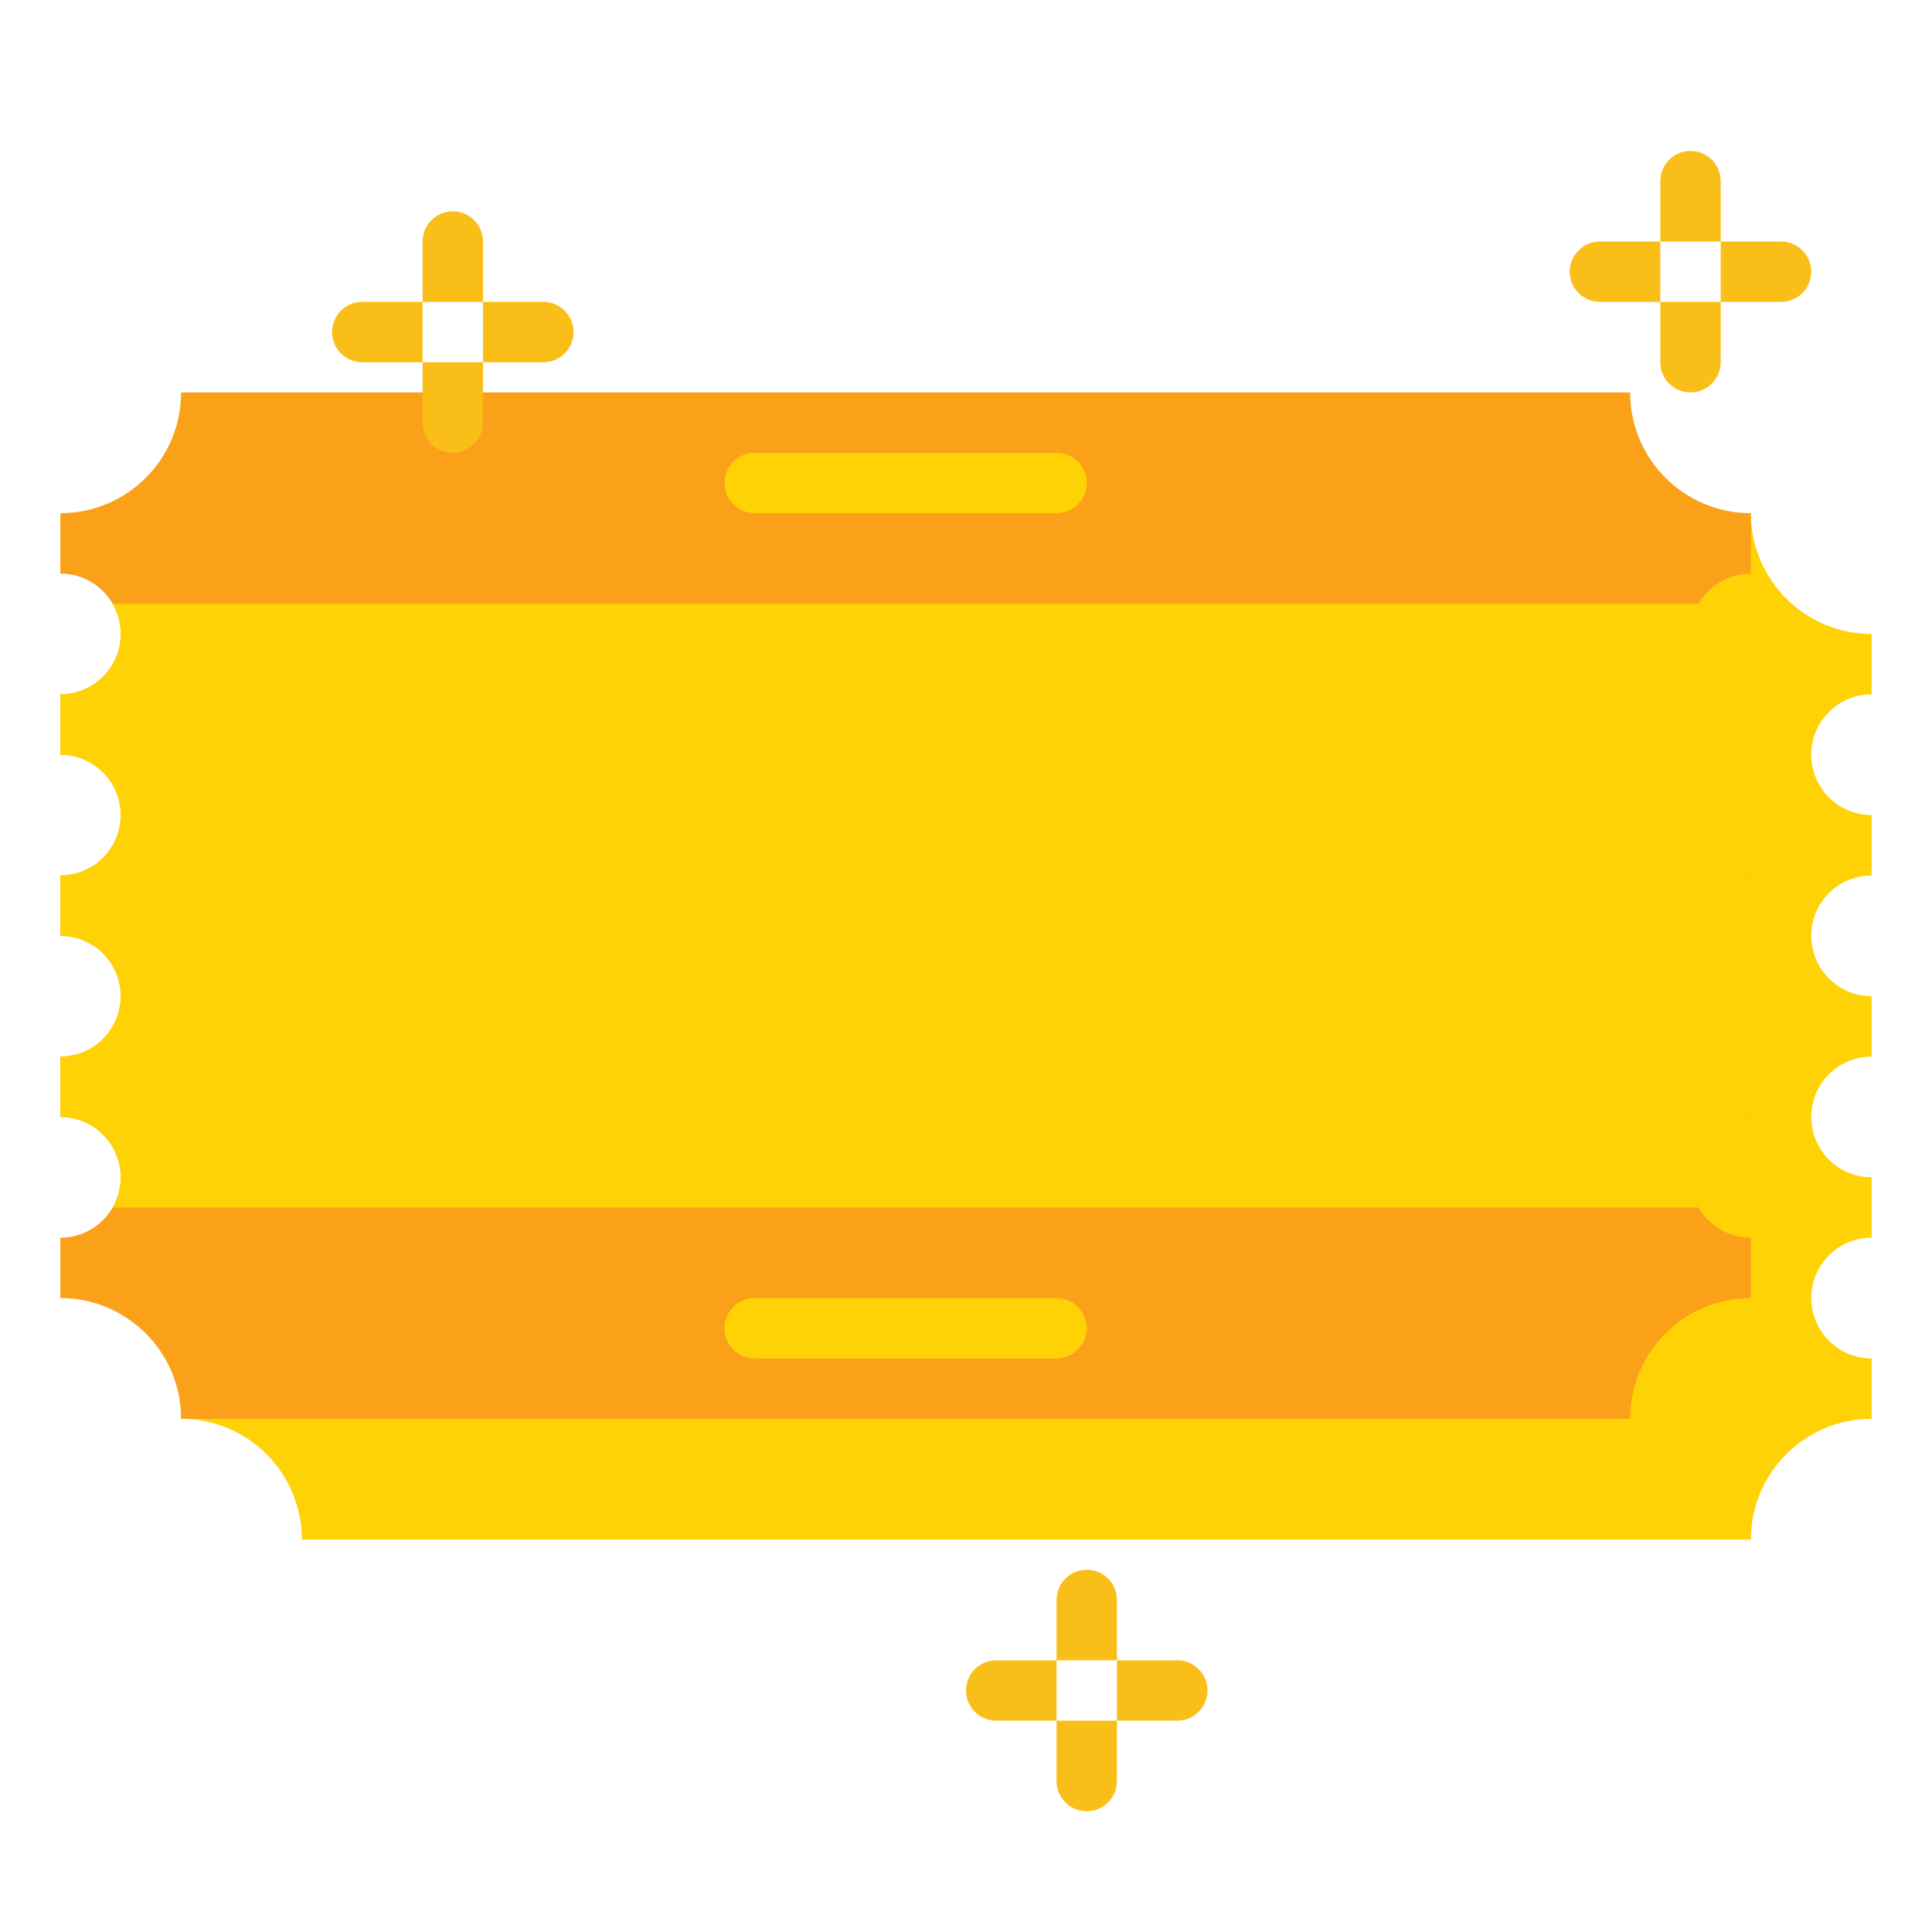
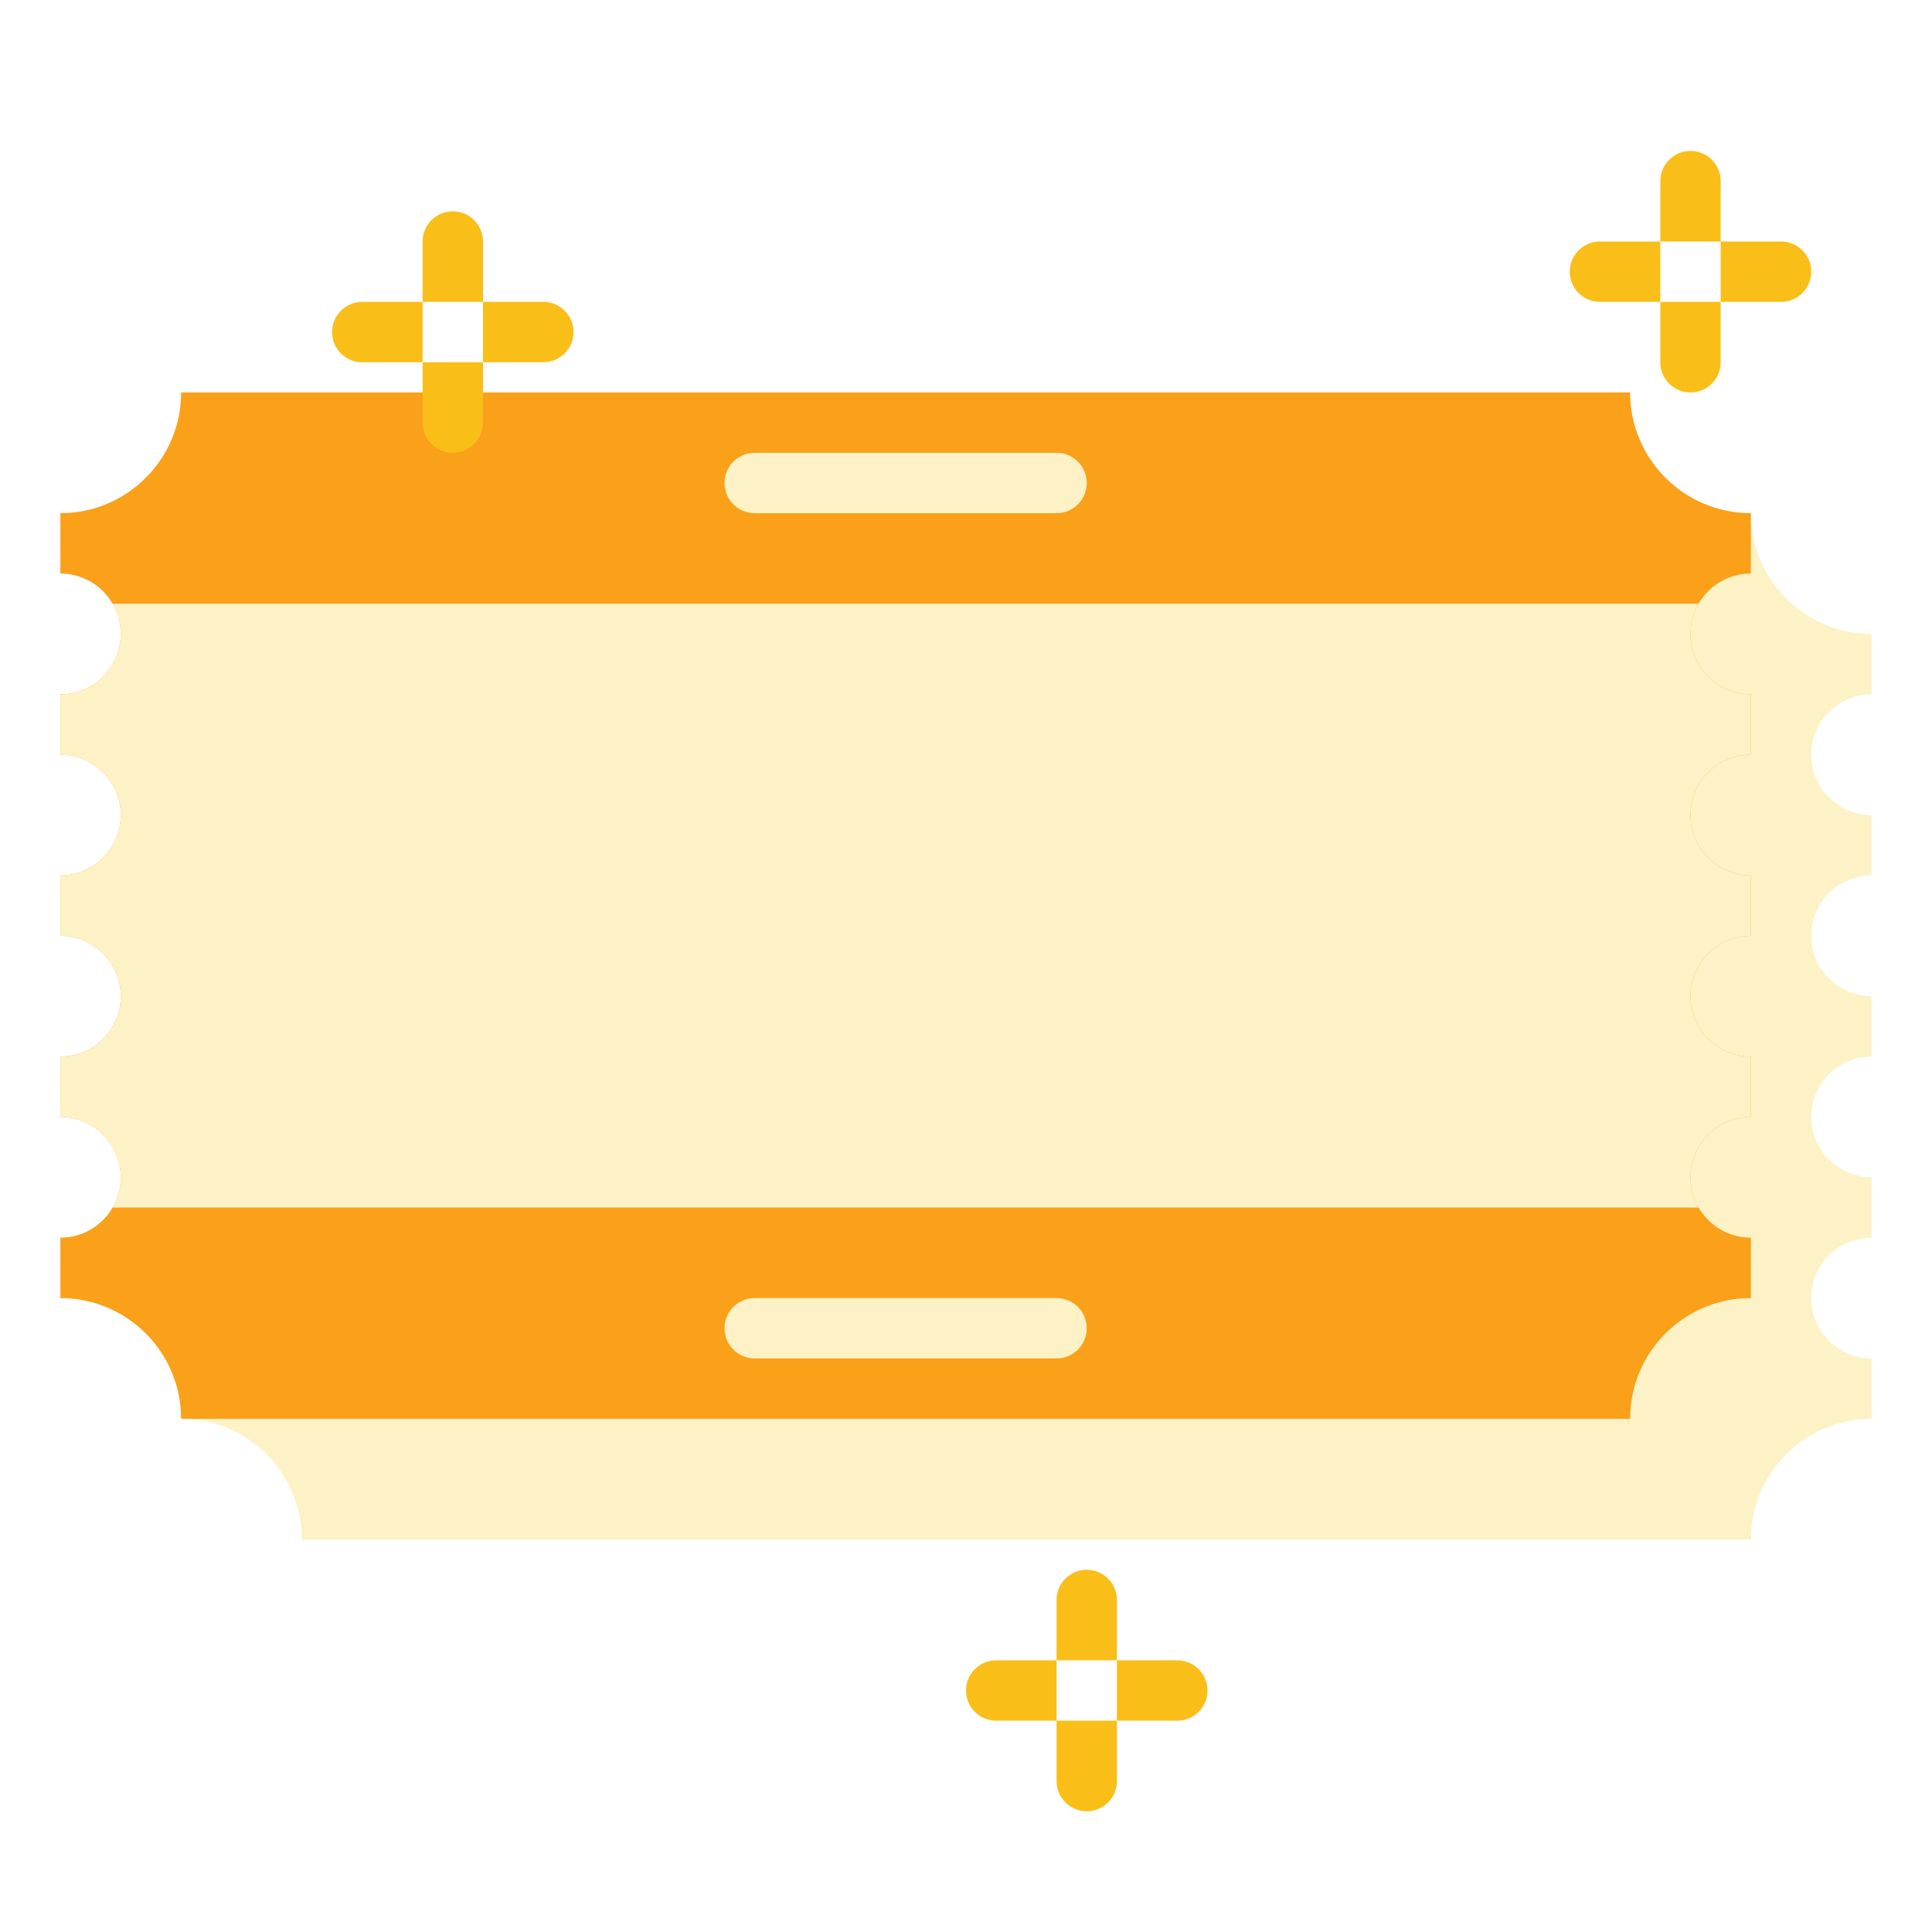
<svg xmlns="http://www.w3.org/2000/svg" version="1.1" width="512" height="512" x="0" y="0" viewBox="0 0 512 512" style="enable-background:new 0 0 512 512" xml:space="preserve" class="">
  <g>
    <g>
      <g>
-         <path d="m480 344c0-8.836 7.163-16 16-16v-16c-8.837 0-16-7.164-16-16s7.163-16 16-16v-16c-8.837 0-16-7.164-16-16s7.163-16 16-16v-16c-8.837 0-16-7.164-16-16s7.163-16 16-16v-16c-17.673 0-32-14.327-32-32h-384c0 17.673-14.327 32-32 32v16c8.837 0 16 7.164 16 16s-7.163 16-16 16v16c8.837 0 16 7.164 16 16s-7.163 16-16 16v16c8.837 0 16 7.164 16 16s-7.163 16-16 16v16c8.837 0 16 7.164 16 16s-7.163 16-16 16v16c17.673 0 32 14.327 32 32h384c0-17.673 14.327-32 32-32v-16c-8.837 0-16-7.164-16-16z" fill="#ffd205" data-original="#f06423" style="" class="" />
+         <path d="m480 344c0-8.836 7.163-16 16-16v-16c-8.837 0-16-7.164-16-16s7.163-16 16-16v-16c-8.837 0-16-7.164-16-16s7.163-16 16-16v-16c-8.837 0-16-7.164-16-16s7.163-16 16-16v-16c-17.673 0-32-14.327-32-32h-384c0 17.673-14.327 32-32 32v16c8.837 0 16 7.164 16 16s-7.163 16-16 16v16c8.837 0 16 7.164 16 16s-7.163 16-16 16v16c8.837 0 16 7.164 16 16s-7.163 16-16 16v16c8.837 0 16 7.164 16 16s-7.163 16-16 16v16c17.673 0 32 14.327 32 32h384c0-17.673 14.327-32 32-32v-16c-8.837 0-16-7.164-16-16z" fill="#fcf2c5" data-original="#f06423" style="" class="" />
      </g>
      <g>
        <path d="m448 312c0-8.836 7.163-16 16-16v-16c-8.837 0-16-7.164-16-16s7.163-16 16-16v-16c-8.837 0-16-7.164-16-16s7.163-16 16-16v-16c-8.837 0-16-7.164-16-16s7.163-16 16-16v-16c-17.673 0-32-14.327-32-32h-384c0 17.673-14.327 32-32 32v16c8.837 0 16 7.164 16 16s-7.163 16-16 16v16c8.837 0 16 7.164 16 16s-7.163 16-16 16v16c8.837 0 16 7.164 16 16s-7.163 16-16 16v16c8.837 0 16 7.164 16 16s-7.163 16-16 16v16c17.673 0 32 14.327 32 32h384c0-17.673 14.327-32 32-32v-16c-8.837 0-16-7.164-16-16z" fill="#faa019" data-original="#faa019" style="" class="" />
      </g>
      <g>
-         <path d="m32 312c0 2.918-.794 5.645-2.158 8h420.316c-1.364-2.355-2.158-5.082-2.158-8 0-8.836 7.163-16 16-16v-16c-8.837 0-16-7.164-16-16s7.163-16 16-16v-16c-8.837 0-16-7.164-16-16s7.163-16 16-16v-16c-8.837 0-16-7.164-16-16 0-2.918.794-5.645 2.158-8h-420.316c1.364 2.355 2.158 5.082 2.158 8 0 8.836-7.163 16-16 16v16c8.837 0 16 7.164 16 16s-7.163 16-16 16v16c8.837 0 16 7.164 16 16s-7.163 16-16 16v16c8.837 0 16 7.164 16 16z" fill="#ffd205" data-original="#ffd205" style="" class="" />
+         <path d="m32 312c0 2.918-.794 5.645-2.158 8h420.316c-1.364-2.355-2.158-5.082-2.158-8 0-8.836 7.163-16 16-16v-16c-8.837 0-16-7.164-16-16s7.163-16 16-16v-16c-8.837 0-16-7.164-16-16s7.163-16 16-16v-16c-8.837 0-16-7.164-16-16 0-2.918.794-5.645 2.158-8h-420.316c1.364 2.355 2.158 5.082 2.158 8 0 8.836-7.163 16-16 16v16c8.837 0 16 7.164 16 16s-7.163 16-16 16v16c8.837 0 16 7.164 16 16s-7.163 16-16 16v16c8.837 0 16 7.164 16 16z" fill="#fcf2c5" data-original="#fcf2c5" style="" class="" />
      </g>
      <g fill="#f06423">
-         <path d="m112 192h-32c-4.418 0-8 3.582-8 8s3.582 8 8 8h8v72c0 4.418 3.582 8 8 8s8-3.582 8-8v-72h8c4.418 0 8-3.582 8-8s-3.582-8-8-8z" fill="#ffd205" data-original="#f06423" style="" class="" />
-         <path d="m400 192h-32c-4.418 0-8 3.582-8 8s3.582 8 8 8h8v72c0 4.418 3.582 8 8 8s8-3.582 8-8v-72h8c4.418 0 8-3.582 8-8s-3.582-8-8-8z" fill="#ffd205" data-original="#f06423" style="" class="" />
-         <path d="m144 192c-4.418 0-8 3.582-8 8v80c0 4.418 3.582 8 8 8s8-3.582 8-8v-80c0-4.418-3.582-8-8-8z" fill="#ffd205" data-original="#f06423" style="" class="" />
-         <path d="m192 208c4.411 0 8 3.589 8 8 0 4.418 3.582 8 8 8s8-3.582 8-8c0-13.234-10.766-24-24-24s-24 10.766-24 24v48c0 13.234 10.766 24 24 24s24-10.766 24-24c0-4.418-3.582-8-8-8s-8 3.582-8 8c0 4.411-3.589 8-8 8s-8-3.589-8-8v-48c0-4.411 3.589-8 8-8z" fill="#ffd205" data-original="#f06423" style="" class="" />
-         <path d="m262.723 216.958 14.077-10.558c3.535-2.651 4.251-7.666 1.6-11.2-2.65-3.535-7.664-4.251-11.2-1.6l-19.2 14.4v-8c0-4.418-3.582-8-8-8s-8 3.582-8 8v80c0 4.418 3.582 8 8 8s8-3.582 8-8v-48h8c4.411 0 8 3.589 8 8v40c0 4.418 3.582 8 8 8s8-3.582 8-8v-40c0-10.901-7.305-20.128-17.277-23.042z" fill="#ffd205" data-original="#f06423" style="" class="" />
-         <path d="m336 208c4.418 0 8-3.582 8-8s-3.582-8-8-8h-32c-4.418 0-8 3.582-8 8v80c0 4.418 3.582 8 8 8h32c4.418 0 8-3.582 8-8s-3.582-8-8-8h-24v-40h16c4.418 0 8-3.582 8-8s-3.582-8-8-8h-16v-8z" fill="#ffd205" data-original="#f06423" style="" class="" />
+         <path d="m112 192h-32c-4.418 0-8 3.582-8 8s3.582 8 8 8h8v72c0 4.418 3.582 8 8 8s8-3.582 8-8v-72h8c4.418 0 8-3.582 8-8s-3.582-8-8-8z" fill="#fcf2c5" data-original="#f06423" style="" class="" />
+         <path d="m400 192h-32c-4.418 0-8 3.582-8 8s3.582 8 8 8h8v72c0 4.418 3.582 8 8 8s8-3.582 8-8v-72h8c4.418 0 8-3.582 8-8s-3.582-8-8-8z" fill="#fcf2c5" data-original="#f06423" style="" class="" />
+         <path d="m144 192c-4.418 0-8 3.582-8 8v80c0 4.418 3.582 8 8 8s8-3.582 8-8v-80c0-4.418-3.582-8-8-8z" fill="#fcf2c5" data-original="#f06423" style="" class="" />
+         <path d="m192 208c4.411 0 8 3.589 8 8 0 4.418 3.582 8 8 8s8-3.582 8-8c0-13.234-10.766-24-24-24s-24 10.766-24 24v48c0 13.234 10.766 24 24 24s24-10.766 24-24c0-4.418-3.582-8-8-8s-8 3.582-8 8c0 4.411-3.589 8-8 8s-8-3.589-8-8v-48c0-4.411 3.589-8 8-8z" fill="#fcf2c5" data-original="#f06423" style="" class="" />
+         <path d="m262.723 216.958 14.077-10.558c3.535-2.651 4.251-7.666 1.6-11.2-2.65-3.535-7.664-4.251-11.2-1.6l-19.2 14.4v-8c0-4.418-3.582-8-8-8s-8 3.582-8 8v80c0 4.418 3.582 8 8 8s8-3.582 8-8v-48h8c4.411 0 8 3.589 8 8v40c0 4.418 3.582 8 8 8s8-3.582 8-8v-40c0-10.901-7.305-20.128-17.277-23.042z" fill="#fcf2c5" data-original="#f06423" style="" class="" />
+         <path d="m336 208c4.418 0 8-3.582 8-8s-3.582-8-8-8h-32c-4.418 0-8 3.582-8 8v80c0 4.418 3.582 8 8 8h32c4.418 0 8-3.582 8-8s-3.582-8-8-8h-24v-40h16c4.418 0 8-3.582 8-8s-3.582-8-8-8h-16v-8z" fill="#fcf2c5" data-original="#f06423" style="" class="" />
      </g>
      <g>
-         <path d="m280 136h-80c-4.418 0-8-3.582-8-8s3.582-8 8-8h80c4.418 0 8 3.582 8 8s-3.582 8-8 8z" fill="#ffd205" data-original="#f06423" style="" class="" />
+         <path d="m280 136h-80c-4.418 0-8-3.582-8-8s3.582-8 8-8h80c4.418 0 8 3.582 8 8s-3.582 8-8 8z" fill="#fcf2c5" data-original="#f06423" style="" class="" />
      </g>
      <g>
-         <path d="m280 360h-80c-4.418 0-8-3.582-8-8s3.582-8 8-8h80c4.418 0 8 3.582 8 8s-3.582 8-8 8z" fill="#ffd205" data-original="#f06423" style="" class="" />
+         <path d="m280 360h-80c-4.418 0-8-3.582-8-8s3.582-8 8-8h80c4.418 0 8 3.582 8 8s-3.582 8-8 8z" fill="#fcf2c5" data-original="#f06423" style="" class="" />
      </g>
      <g>
        <g>
          <path d="m456 64h-16v-16c0-4.418 3.582-8 8-8 4.418 0 8 3.582 8 8z" fill="#fabe19" data-original="#fabe19" style="" />
        </g>
        <g>
          <path d="m480 72c0 4.418-3.582 8-8 8h-16v-16h16c4.418 0 8 3.582 8 8z" fill="#fabe19" data-original="#fabe19" style="" />
        </g>
        <g>
          <path d="m440 80h16v16c0 4.418-3.582 8-8 8-4.418 0-8-3.582-8-8z" fill="#fabe19" data-original="#fabe19" style="" />
        </g>
        <g>
          <path d="m416 72c0-4.418 3.582-8 8-8h16v16h-16c-4.418 0-8-3.582-8-8z" fill="#fabe19" data-original="#fabe19" style="" />
        </g>
      </g>
      <g>
        <g>
          <path d="m128 80h-16v-16c0-4.418 3.582-8 8-8 4.418 0 8 3.582 8 8z" fill="#fabe19" data-original="#fabe19" style="" />
        </g>
        <g>
          <path d="m152 88c0 4.418-3.582 8-8 8h-16v-16h16c4.418 0 8 3.582 8 8z" fill="#fabe19" data-original="#fabe19" style="" />
        </g>
        <g>
          <path d="m112 96h16v16c0 4.418-3.582 8-8 8-4.418 0-8-3.582-8-8z" fill="#fabe19" data-original="#fabe19" style="" />
        </g>
        <g>
          <path d="m88 88c0-4.418 3.582-8 8-8h16v16h-16c-4.418 0-8-3.582-8-8z" fill="#fabe19" data-original="#fabe19" style="" />
        </g>
      </g>
      <g>
        <g>
          <path d="m296 440h-16v-16c0-4.418 3.582-8 8-8 4.418 0 8 3.582 8 8z" fill="#fabe19" data-original="#fabe19" style="" />
        </g>
        <g>
          <path d="m320 448c0 4.418-3.582 8-8 8h-16v-16h16c4.418 0 8 3.582 8 8z" fill="#fabe19" data-original="#fabe19" style="" />
        </g>
        <g>
          <path d="m280 456h16v16c0 4.418-3.582 8-8 8-4.418 0-8-3.582-8-8z" fill="#fabe19" data-original="#fabe19" style="" />
        </g>
        <g>
          <path d="m256 448c0-4.418 3.582-8 8-8h16v16h-16c-4.418 0-8-3.582-8-8z" fill="#fabe19" data-original="#fabe19" style="" />
        </g>
      </g>
    </g>
  </g>
</svg>
